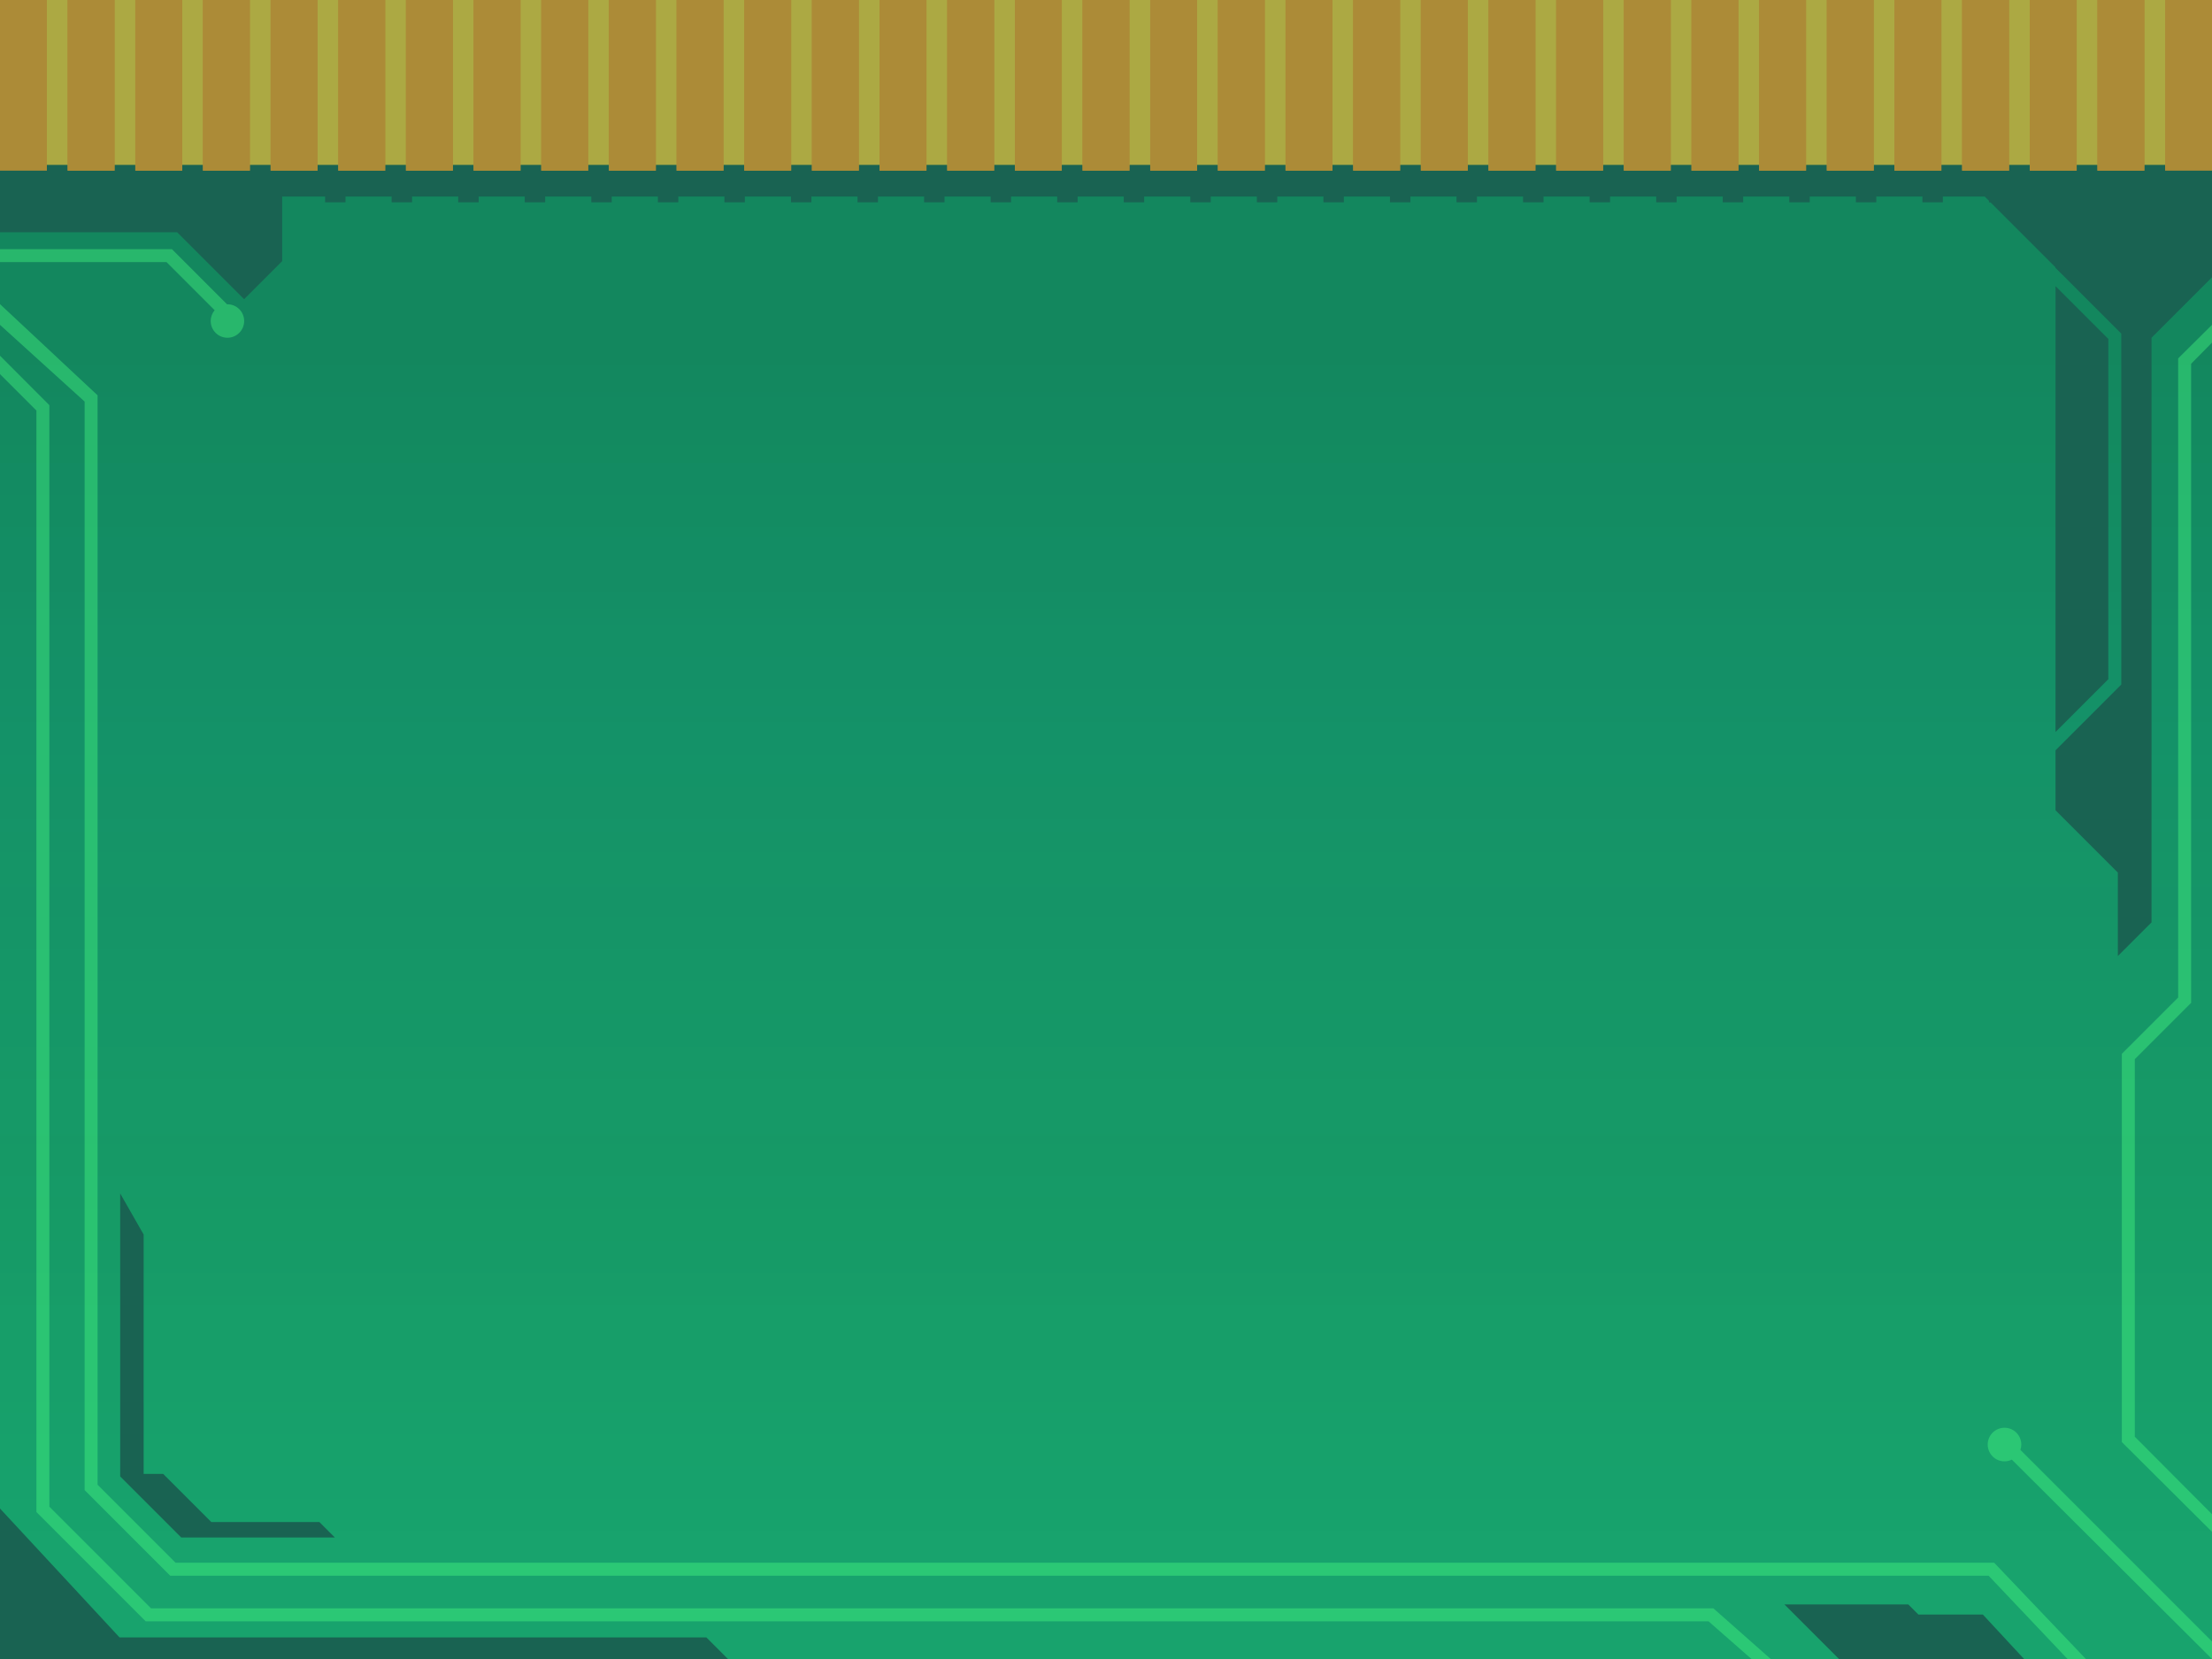
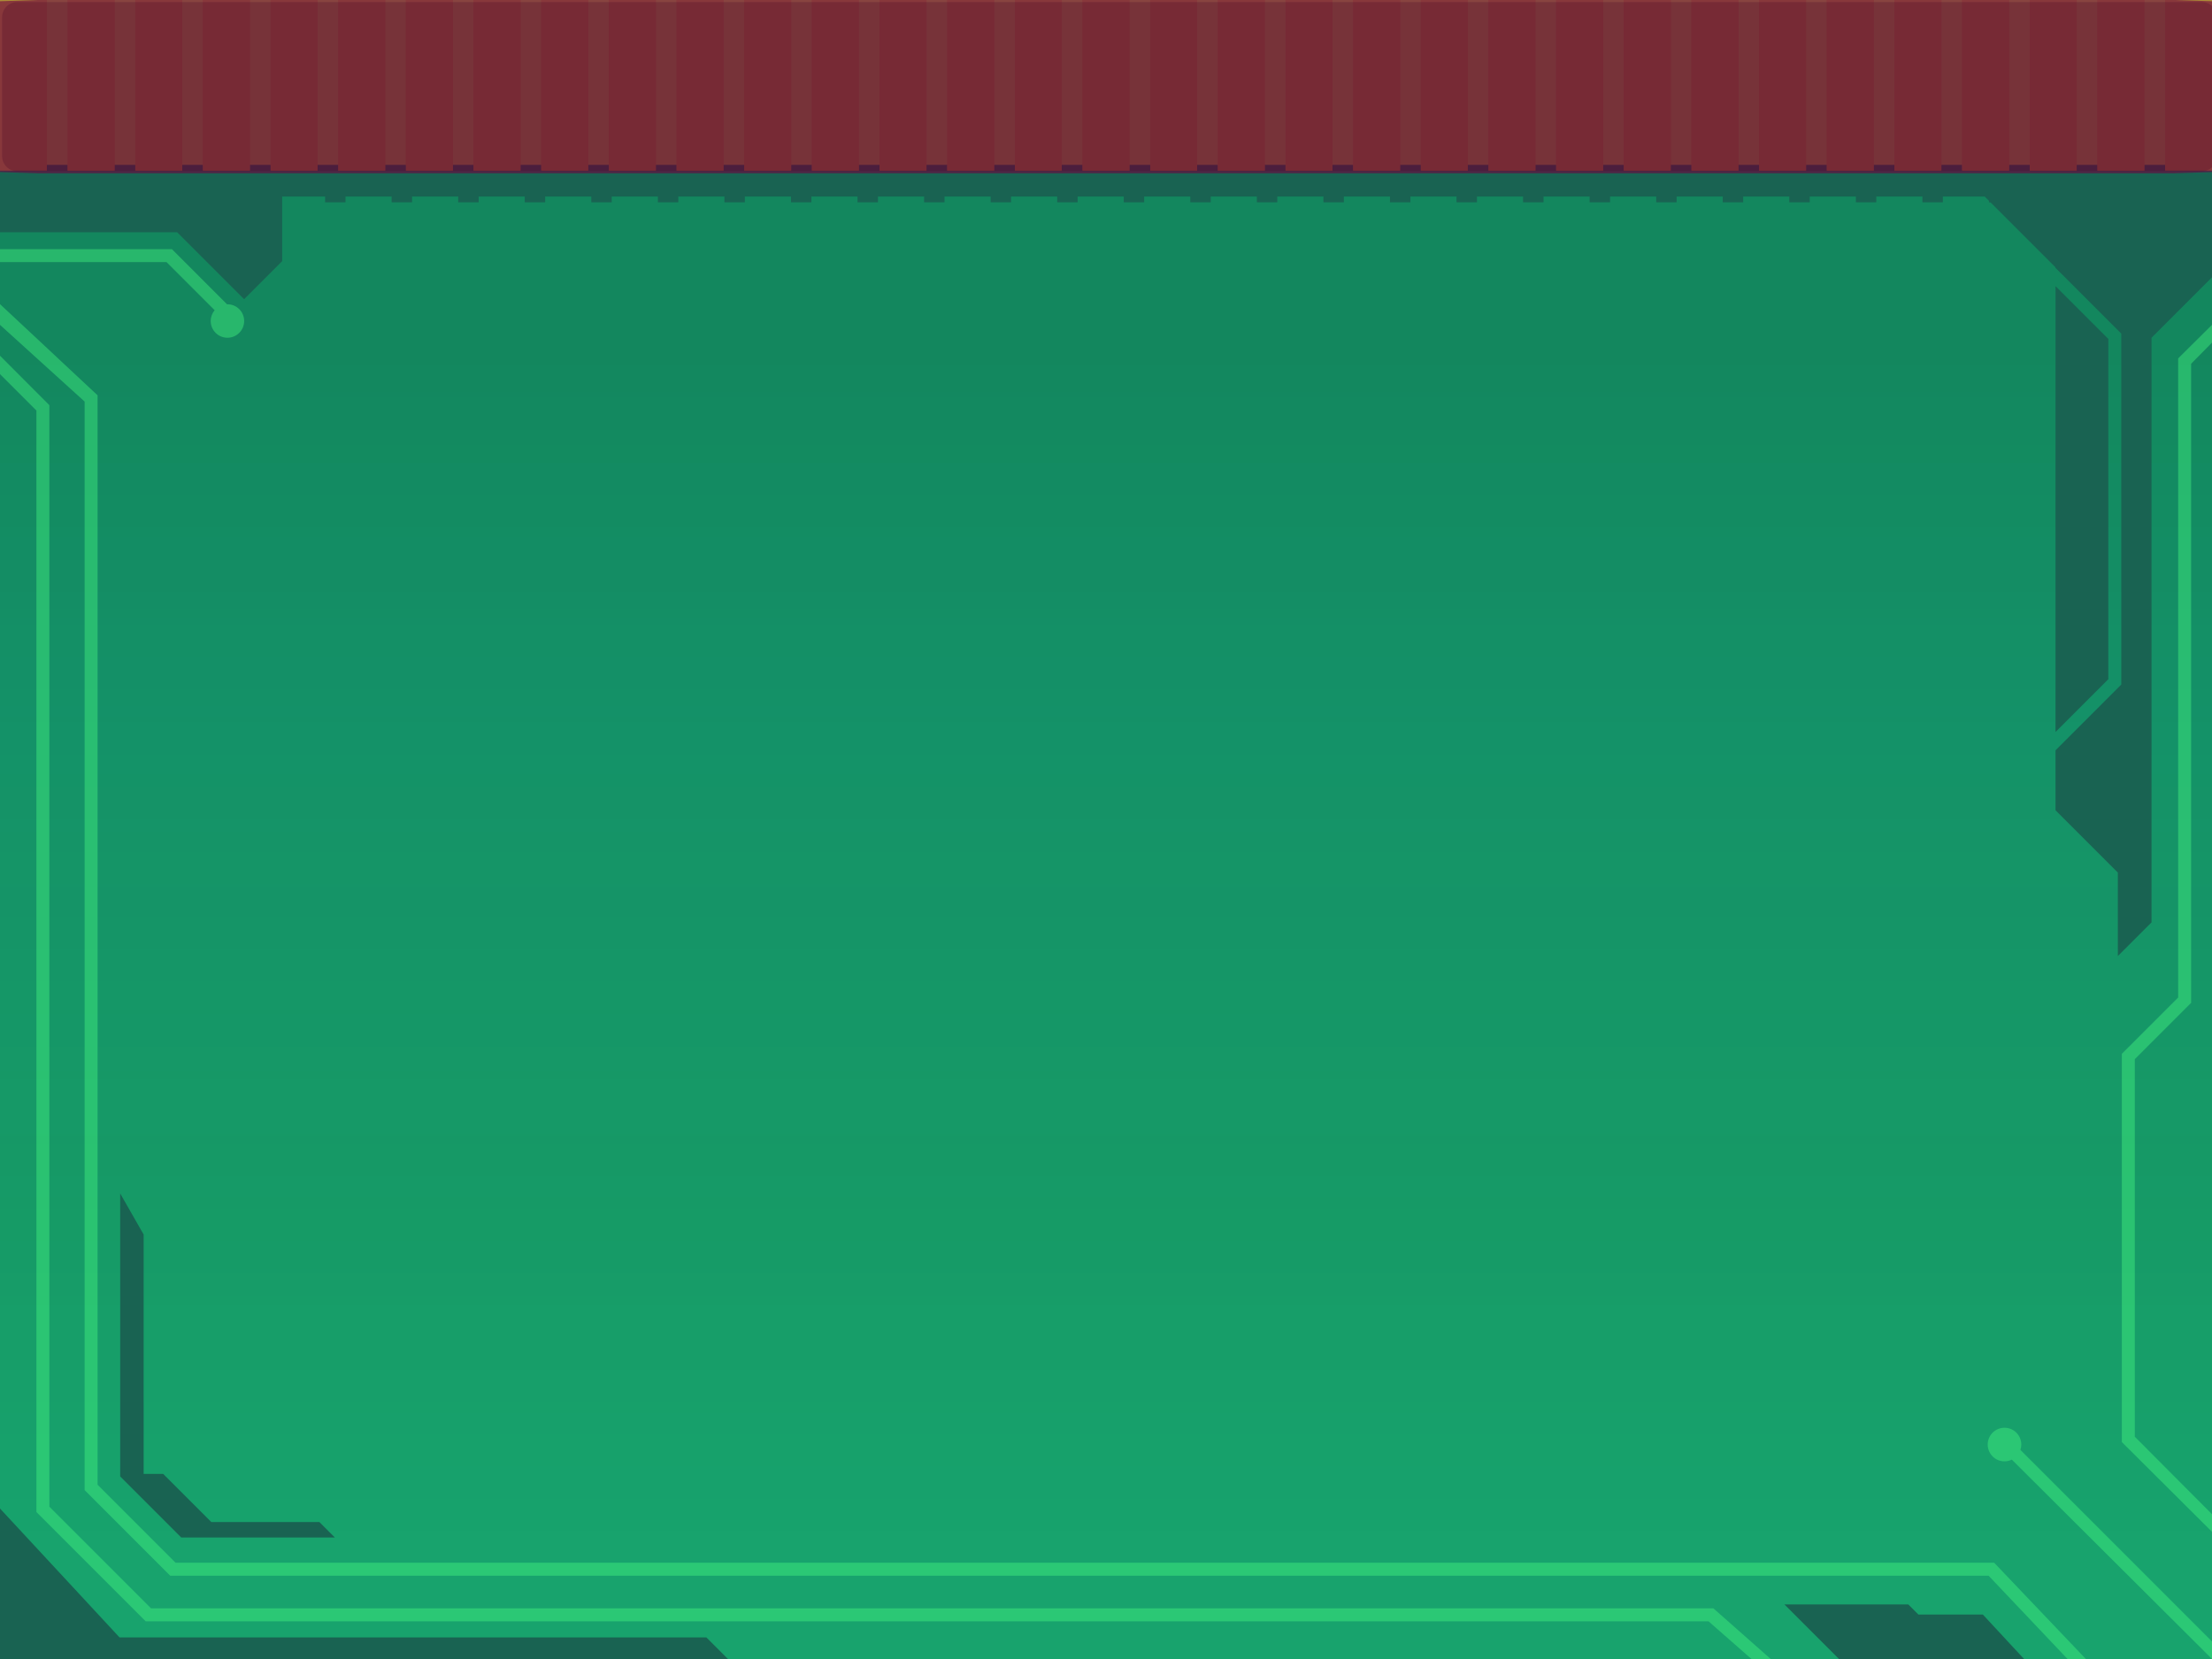
- <svg xmlns="http://www.w3.org/2000/svg" version="1.1" id="background" x="0px" y="0px" width="1024px" height="768px" viewBox="0 0 1024 768" style="enable-background:new 0 0 1024 768;" xml:space="preserve">
-   <g>
-     <g id="fondo">
-       <rect x="-0.001" style="fill:#22B573;" width="1024.002" height="768" />
+ <svg xmlns="http://www.w3.org/2000/svg" xmlns:xlink="http://www.w3.org/1999/xlink" version="1.1" id="background" x="0px" y="0px" width="1024px" height="768px" viewBox="0 0 1024 768" style="enable-background:new 0 0 1024 768;" xml:space="preserve">
+   <defs id="defs181">
+     <linearGradient id="SVGID_1_" gradientUnits="userSpaceOnUse" x1="512" y1="734.771" x2="512" y2="96.465">
+       <stop offset="0" style="stop-color:#007C61;stop-opacity:0.6" id="stop9" />
+       <stop offset="0.265" style="stop-color:#00684E;stop-opacity:0.689" id="stop11" />
+       <stop offset="0.634" style="stop-color:#005D57;stop-opacity:0.812" id="stop13" />
+       <stop offset="0.898" style="stop-color:#004F44;stop-opacity:0.9" id="stop15" />
+     </linearGradient>
+     <linearGradient xlink:href="#SVGID_1_" id="linearGradient3463" gradientUnits="userSpaceOnUse" x1="512" y1="734.771" x2="512" y2="96.465" />
+     <clipPath clipPathUnits="userSpaceOnUse" id="clipPath17719">
+       <rect style="opacity:0.25;fill:#000000;fill-opacity:1;stroke:none" id="rect17721" width="1024" height="768" x="0" y="0" />
+     </clipPath>
+   </defs>
+   <g id="layer1" style="display:inline">
+     <g id="g3">
+       <g id="fondo">
+         <rect y="0" x="-0.001" style="fill:#22b573" width="1024.002" height="768" id="rect6" />
+       </g>
+       <linearGradient id="linearGradient3179" gradientUnits="userSpaceOnUse" x1="512" y1="734.771" x2="512" y2="96.465">
+         <stop offset="0" style="stop-color:#007C61;stop-opacity:0.6" id="stop3181" />
+         <stop offset="0.265" style="stop-color:#00684E;stop-opacity:0.689" id="stop3183" />
+         <stop offset="0.634" style="stop-color:#005D57;stop-opacity:0.812" id="stop3185" />
+         <stop offset="0.898" style="stop-color:#004F44;stop-opacity:0.9" id="stop3187" />
+       </linearGradient>
+       <rect x="-0.001" y="79" style="opacity:0.5;fill:url(#linearGradient3463)" width="1024.001" height="689.32" id="rect17" />
+       <polygon style="fill:#196352" points="119.681,90.987 119.681,93.653 129.142,93.653 129.142,90.987 150.491,90.987 150.491,93.653 159.951,93.653 159.951,90.987 181.302,90.987 181.302,93.653 190.762,93.653 190.762,90.987 212.112,90.987 212.112,93.653 221.572,93.653 221.572,90.987 242.922,90.987 242.922,93.653 252.383,93.653 252.383,90.987 273.732,90.987 273.732,93.653 283.192,93.653 283.192,90.987 304.543,90.987 304.543,93.653 314.003,93.653 314.003,90.987 335.353,90.987 335.353,93.653 344.813,93.653 344.813,90.987 366.164,90.987 366.164,93.653 375.624,93.653 375.624,90.987 396.974,90.987 396.974,93.653 406.434,93.653 406.434,90.987 427.785,90.987 427.785,93.653 437.245,93.653 437.245,90.987 458.594,90.987 458.594,93.653 468.054,93.653 468.054,90.987 489.405,90.987 489.405,93.653 498.865,93.653 498.865,90.987 520.215,90.987 520.215,93.653 529.676,93.653 529.676,90.987 551.025,90.987 551.025,93.653 560.486,93.653 560.486,90.987 581.836,90.987 581.836,93.653 591.297,93.653 591.297,90.987 612.646,90.987 612.646,93.653 622.106,93.653 622.106,90.987 643.456,90.987 643.456,93.653 652.916,93.653 652.916,90.987 674.267,90.987 674.267,93.653 683.727,93.653 683.727,90.987 705.076,90.987 705.076,93.653 714.537,93.653 714.537,90.987 735.886,90.987 735.886,93.653 745.348,93.653 745.348,90.987 766.697,90.987 766.697,93.653 776.157,93.653 776.157,90.987 797.508,90.987 797.508,93.653 806.968,93.653 806.968,90.987 828.318,90.987 828.318,93.653 837.778,93.653 837.778,90.987 859.128,90.987 859.128,93.653 868.589,93.653 868.589,90.987 889.938,90.987 889.938,93.653 899.399,93.653 899.399,90.987 920.749,90.987 920.749,93.653 930.21,93.653 930.21,90.987 951.56,90.987 951.56,93.653 961.021,93.653 961.021,90.987 982.369,90.987 982.369,93.653 991.83,93.653 991.83,90.987 1013.18,90.987 1013.18,93.653 1013.18,96.837 1024,96.837 1024,71.837 -0.001,71.837 -0.001,96.837 5.9,96.837 5.9,93.653 5.9,90.987 27.25,90.987 27.25,93.653 36.711,93.653 36.711,90.987 58.061,90.987 58.061,93.653 67.521,93.653 67.521,90.987 88.871,90.987 88.871,93.653 98.331,93.653 98.331,90.987 " id="polygon19" />
+       <rect y="0" x="-0.001" style="fill:#aca943" width="1024.001" height="76.333" id="rect21" />
+       <rect y="0" x="-0.001" style="fill:#ac8b37" width="21.704" height="79" id="rect23" />
+       <rect y="0" x="31.321" style="fill:#ac8b37" width="21.704" height="79" id="rect25" />
+       <rect y="0" x="31.321" style="fill:#ac8b37" width="21.704" height="79" id="rect27" />
+       <rect y="0" x="62.643" style="fill:#ac8b37" width="21.704" height="79" id="rect29" />
+       <rect y="0" x="62.643" style="fill:#ac8b37" width="21.704" height="79" id="rect31" />
+       <rect y="0" x="93.964" style="fill:#ac8b37" width="21.704" height="79" id="rect33" />
+       <rect y="0" x="93.964" style="fill:#ac8b37" width="21.704" height="79" id="rect35" />
+       <rect y="0" x="125.286" style="fill:#ac8b37" width="21.704" height="79" id="rect37" />
+       <rect y="0" x="125.286" style="fill:#ac8b37" width="21.704" height="79" id="rect39" />
+       <rect y="0" x="156.608" style="fill:#ac8b37" width="21.704" height="79" id="rect41" />
+       <rect y="0" x="156.608" style="fill:#ac8b37" width="21.704" height="79" id="rect43" />
+       <rect y="0" x="187.93" style="fill:#ac8b37" width="21.704" height="79" id="rect45" />
+       <rect y="0" x="187.93" style="fill:#ac8b37" width="21.704" height="79" id="rect47" />
+       <rect y="0" x="219.251" style="fill:#ac8b37" width="21.704" height="79" id="rect49" />
+       <rect y="0" x="219.251" style="fill:#ac8b37" width="21.704" height="79" id="rect51" />
+       <rect y="0" x="250.573" style="fill:#ac8b37" width="21.704" height="79" id="rect53" />
+       <rect y="0" x="250.573" style="fill:#ac8b37" width="21.704" height="79" id="rect55" />
+       <rect y="0" x="281.895" style="fill:#ac8b37" width="21.704" height="79" id="rect57" />
+       <rect y="0" x="281.895" style="fill:#ac8b37" width="21.704" height="79" id="rect59" />
+       <rect y="0" x="313.217" style="fill:#ac8b37" width="21.704" height="79" id="rect61" />
+       <rect y="0" x="313.217" style="fill:#ac8b37" width="21.704" height="79" id="rect63" />
+       <rect y="0" x="344.539" style="fill:#ac8b37" width="21.704" height="79" id="rect65" />
+       <rect y="0" x="344.539" style="fill:#ac8b37" width="21.704" height="79" id="rect67" />
+       <rect y="0" x="375.86" style="fill:#ac8b37" width="21.704" height="79" id="rect69" />
+       <rect y="0" x="375.86" style="fill:#ac8b37" width="21.704" height="79" id="rect71" />
+       <rect y="0" x="407.182" style="fill:#ac8b37" width="21.704" height="79" id="rect73" />
+       <rect y="0" x="407.182" style="fill:#ac8b37" width="21.704" height="79" id="rect75" />
+       <rect y="0" x="438.504" style="fill:#ac8b37" width="21.704" height="79" id="rect77" />
+       <rect y="0" x="438.504" style="fill:#ac8b37" width="21.704" height="79" id="rect79" />
+       <rect y="0" x="469.826" style="fill:#ac8b37" width="21.704" height="79" id="rect81" />
+       <rect y="0" x="469.826" style="fill:#ac8b37" width="21.704" height="79" id="rect83" />
+       <rect y="0" x="501.147" style="fill:#ac8b37" width="21.704" height="79" id="rect85" />
+       <rect y="0" x="501.147" style="fill:#ac8b37" width="21.704" height="79" id="rect87" />
+       <rect y="0" x="532.469" style="fill:#ac8b37" width="21.705" height="79" id="rect89" />
+       <rect y="0" x="532.469" style="fill:#ac8b37" width="21.705" height="79" id="rect91" />
+       <rect y="0" x="563.791" style="fill:#ac8b37" width="21.704" height="79" id="rect93" />
+       <rect y="0" x="563.791" style="fill:#ac8b37" width="21.704" height="79" id="rect95" />
+       <rect y="0" x="595.112" style="fill:#ac8b37" width="21.705" height="79" id="rect97" />
+       <rect y="0" x="595.112" style="fill:#ac8b37" width="21.705" height="79" id="rect99" />
+       <rect y="0" x="626.435" style="fill:#ac8b37" width="21.704" height="79" id="rect101" />
+       <rect y="0" x="626.435" style="fill:#ac8b37" width="21.704" height="79" id="rect103" />
+       <rect y="0" x="657.756" style="fill:#ac8b37" width="21.705" height="79" id="rect105" />
+       <rect y="0" x="657.756" style="fill:#ac8b37" width="21.705" height="79" id="rect107" />
+       <rect y="0" x="689.078" style="fill:#ac8b37" width="21.704" height="79" id="rect109" />
+       <rect y="0" x="689.078" style="fill:#ac8b37" width="21.704" height="79" id="rect111" />
+       <rect y="0" x="720.399" style="fill:#ac8b37" width="21.705" height="79" id="rect113" />
+       <rect y="0" x="720.399" style="fill:#ac8b37" width="21.705" height="79" id="rect115" />
+       <rect y="0" x="751.722" style="fill:#ac8b37" width="21.704" height="79" id="rect117" />
+       <rect y="0" x="751.722" style="fill:#ac8b37" width="21.704" height="79" id="rect119" />
+       <rect y="0" x="783.043" style="fill:#ac8b37" width="21.705" height="79" id="rect121" />
+       <rect y="0" x="783.043" style="fill:#ac8b37" width="21.705" height="79" id="rect123" />
+       <rect y="0" x="814.365" style="fill:#ac8b37" width="21.704" height="79" id="rect125" />
+       <rect y="0" x="814.365" style="fill:#ac8b37" width="21.704" height="79" id="rect127" />
+       <rect y="0" x="845.687" style="fill:#ac8b37" width="21.705" height="79" id="rect129" />
+       <rect y="0" x="845.687" style="fill:#ac8b37" width="21.705" height="79" id="rect131" />
+       <rect y="0" x="877.009" style="fill:#ac8b37" width="21.704" height="79" id="rect133" />
+       <rect y="0" x="877.009" style="fill:#ac8b37" width="21.704" height="79" id="rect135" />
+       <rect y="0" x="908.33" style="fill:#ac8b37" width="21.705" height="79" id="rect137" />
+       <rect y="0" x="908.33" style="fill:#ac8b37" width="21.705" height="79" id="rect139" />
+       <rect y="0" x="939.652" style="fill:#ac8b37" width="21.704" height="79" id="rect141" />
+       <rect y="0" x="939.652" style="fill:#ac8b37" width="21.704" height="79" id="rect143" />
+       <rect y="0" x="970.974" style="fill:#ac8b37" width="21.704" height="79" id="rect145" />
+       <rect y="0" x="970.974" style="fill:#ac8b37" width="21.704" height="79" id="rect147" />
+       <rect y="0" x="1002.296" style="fill:#ac8b37" width="21.704" height="79" id="rect149" />
+       <g id="g151">
+         <path style="opacity:0.4;fill:#48ff82" d="m 99.369,143.612 c -1.139,1.349 -1.829,3.089 -1.829,4.993 0,4.278 3.468,7.745 7.746,7.745 4.277,0 7.745,-3.467 7.745,-7.745 0,-4.278 -3.468,-7.745 -7.745,-7.745 -0.059,0 -0.116,0.007 -0.175,0.009 L 79.577,115.334 H 0 v 6 h 77.091 l 22.278,22.278 z" id="path153" />
+         <polygon style="opacity:0.4;fill:#48ff82" points="39.173,185.9 39.173,689.816 78.8,729.443 920.587,729.443 957.179,768.056 965.608,768 923.163,723.443 81.285,723.443 45.173,687.332 45.173,183 0,140.795 0,150.387 " id="polygon155" />
+         <polygon style="opacity:0.4;fill:#48ff82" points="16.855,190.051 16.855,699.96 67.448,750.554 790.923,750.554 810.812,768 819.867,768.133 793.181,744.554 69.934,744.554 22.855,697.476 22.855,187.565 0,164.667 0,173.196 " id="polygon157" />
+         <polygon style="opacity:0.4;fill:#48ff82" points="1024,158.604 1024,150.375 1008.335,165.907 1008.335,461.774 982.266,487.844 982.266,667.582 1024.001,709.125 1024,700.969 988.266,665.098 988.266,490.328 1014.335,464.259 1014.335,168.392 " id="polygon159" />
+         <path style="opacity:0.4;fill:#48ff82" d="m 935.309,671.198 c 0.261,-0.778 0.408,-1.607 0.408,-2.474 0,-4.295 -3.481,-7.776 -7.776,-7.776 -4.295,0 -7.776,3.481 -7.776,7.776 0,4.295 3.481,7.776 7.776,7.776 1.22,0 2.37,-0.289 3.397,-0.789 L 1024.001,768 1024,759.89 935.309,671.198 z" id="path161" />
+       </g>
+       <polygon style="fill:#196352" points="954.286,82.25 910.039,82.25 954.286,126.497 " id="polygon163" />
+       <polygon style="fill:#196352" points="0,705 -0.001,698.334 55.333,758 327,758 339,770 0,770 " id="polygon165" />
+       <polygon style="fill:#196352" points="66.495,571.5 55.643,552.5 55.643,683.5 83.884,711.741 155,711.741 147.851,704.592 97.816,704.592 75.536,682.311 66.495,682.311 " id="polygon167" />
+       <polygon style="fill:#196352" points="883.402,742.736 826.069,742.736 851.402,768.07 937.07,768.07 917.9,747.403 888.069,747.403 " id="polygon169" />
+       <polygon style="fill:#196352" points="0,88 0,107.5 82,107.5 113.005,138.505 130.629,120.881 130.629,88 " id="polygon171" />
+       <g id="g173">
+         <polygon style="fill:#196352" points="982,316.909 951.56,347.35 951.56,375.091 980.412,403.943 980.412,442.588 996.009,426.991 996.009,156.35 1024.771,127.587 1024.771,84.338 951.56,84.338 951.56,90.987 951.56,123.983 982,154.424 " id="polygon175" />
+         <polygon style="fill:#196352" points="951.56,132.469 951.56,324.094 951.56,338.864 976,314.424 976,156.909 " id="polygon177" />
+       </g>
    </g>
-     <linearGradient id="SVGID_1_" gradientUnits="userSpaceOnUse" x1="512" y1="734.771" x2="512" y2="96.465">
-       <stop offset="0" style="stop-color:#007C61;stop-opacity:0.6" />
-       <stop offset="0.265" style="stop-color:#00684E;stop-opacity:0.689" />
-       <stop offset="0.634" style="stop-color:#005D57;stop-opacity:0.812" />
-       <stop offset="0.898" style="stop-color:#004F44;stop-opacity:0.9" />
-     </linearGradient>
-     <rect x="-0.001" y="79" style="opacity:0.5;fill:url(#SVGID_1_);" width="1024.001" height="689.32" />
-     <polygon style="fill:#196352;" points="-0.001,71.837 -0.001,96.837 5.9,96.837 5.9,93.653 5.9,90.987 27.25,90.987 27.25,93.653    36.711,93.653 36.711,90.987 58.061,90.987 58.061,93.653 67.521,93.653 67.521,90.987 88.871,90.987 88.871,93.653 98.331,93.653    98.331,90.987 119.681,90.987 119.681,93.653 129.142,93.653 129.142,90.987 150.491,90.987 150.491,93.653 159.951,93.653    159.951,90.987 181.302,90.987 181.302,93.653 190.762,93.653 190.762,90.987 212.112,90.987 212.112,93.653 221.572,93.653    221.572,90.987 242.922,90.987 242.922,93.653 252.383,93.653 252.383,90.987 273.732,90.987 273.732,93.653 283.192,93.653    283.192,90.987 304.543,90.987 304.543,93.653 314.003,93.653 314.003,90.987 335.353,90.987 335.353,93.653 344.813,93.653    344.813,90.987 366.164,90.987 366.164,93.653 375.624,93.653 375.624,90.987 396.974,90.987 396.974,93.653 406.434,93.653    406.434,90.987 427.785,90.987 427.785,93.653 437.245,93.653 437.245,90.987 458.594,90.987 458.594,93.653 468.054,93.653    468.054,90.987 489.405,90.987 489.405,93.653 498.865,93.653 498.865,90.987 520.215,90.987 520.215,93.653 529.676,93.653    529.676,90.987 551.025,90.987 551.025,93.653 560.486,93.653 560.486,90.987 581.836,90.987 581.836,93.653 591.297,93.653    591.297,90.987 612.646,90.987 612.646,93.653 622.106,93.653 622.106,90.987 643.456,90.987 643.456,93.653 652.916,93.653    652.916,90.987 674.267,90.987 674.267,93.653 683.727,93.653 683.727,90.987 705.076,90.987 705.076,93.653 714.537,93.653    714.537,90.987 735.886,90.987 735.886,93.653 745.348,93.653 745.348,90.987 766.697,90.987 766.697,93.653 776.157,93.653    776.157,90.987 797.508,90.987 797.508,93.653 806.968,93.653 806.968,90.987 828.318,90.987 828.318,93.653 837.778,93.653    837.778,90.987 859.128,90.987 859.128,93.653 868.589,93.653 868.589,90.987 889.938,90.987 889.938,93.653 899.399,93.653    899.399,90.987 920.749,90.987 920.749,93.653 930.21,93.653 930.21,90.987 951.56,90.987 951.56,93.653 961.021,93.653    961.021,90.987 982.369,90.987 982.369,93.653 991.83,93.653 991.83,90.987 1013.18,90.987 1013.18,93.653 1013.18,96.837    1024,96.837 1024,71.837  " />
-     <rect x="-0.001" style="fill:#ACA943;" width="1024.001" height="76.333" />
-     <rect x="-0.001" style="fill:#AC8B37;" width="21.704" height="79" />
-     <rect x="31.321" style="fill:#AC8B37;" width="21.704" height="79" />
-     <rect x="31.321" style="fill:#AC8B37;" width="21.704" height="79" />
-     <rect x="62.643" style="fill:#AC8B37;" width="21.704" height="79" />
-     <rect x="62.643" style="fill:#AC8B37;" width="21.704" height="79" />
-     <rect x="93.964" style="fill:#AC8B37;" width="21.704" height="79" />
-     <rect x="93.964" style="fill:#AC8B37;" width="21.704" height="79" />
-     <rect x="125.286" style="fill:#AC8B37;" width="21.704" height="79" />
-     <rect x="125.286" style="fill:#AC8B37;" width="21.704" height="79" />
-     <rect x="156.608" style="fill:#AC8B37;" width="21.704" height="79" />
-     <rect x="156.608" style="fill:#AC8B37;" width="21.704" height="79" />
-     <rect x="187.93" style="fill:#AC8B37;" width="21.704" height="79" />
-     <rect x="187.93" style="fill:#AC8B37;" width="21.704" height="79" />
-     <rect x="219.251" style="fill:#AC8B37;" width="21.704" height="79" />
-     <rect x="219.251" style="fill:#AC8B37;" width="21.704" height="79" />
-     <rect x="250.573" style="fill:#AC8B37;" width="21.704" height="79" />
-     <rect x="250.573" style="fill:#AC8B37;" width="21.704" height="79" />
-     <rect x="281.895" style="fill:#AC8B37;" width="21.704" height="79" />
-     <rect x="281.895" style="fill:#AC8B37;" width="21.704" height="79" />
-     <rect x="313.217" style="fill:#AC8B37;" width="21.704" height="79" />
-     <rect x="313.217" style="fill:#AC8B37;" width="21.704" height="79" />
-     <rect x="344.539" style="fill:#AC8B37;" width="21.704" height="79" />
-     <rect x="344.539" style="fill:#AC8B37;" width="21.704" height="79" />
-     <rect x="375.86" style="fill:#AC8B37;" width="21.704" height="79" />
-     <rect x="375.86" style="fill:#AC8B37;" width="21.704" height="79" />
-     <rect x="407.182" style="fill:#AC8B37;" width="21.704" height="79" />
-     <rect x="407.182" style="fill:#AC8B37;" width="21.704" height="79" />
-     <rect x="438.504" style="fill:#AC8B37;" width="21.704" height="79" />
-     <rect x="438.504" style="fill:#AC8B37;" width="21.704" height="79" />
-     <rect x="469.826" style="fill:#AC8B37;" width="21.704" height="79" />
-     <rect x="469.826" style="fill:#AC8B37;" width="21.704" height="79" />
-     <rect x="501.147" style="fill:#AC8B37;" width="21.704" height="79" />
-     <rect x="501.147" style="fill:#AC8B37;" width="21.704" height="79" />
-     <rect x="532.469" style="fill:#AC8B37;" width="21.705" height="79" />
-     <rect x="532.469" style="fill:#AC8B37;" width="21.705" height="79" />
-     <rect x="563.791" style="fill:#AC8B37;" width="21.704" height="79" />
-     <rect x="563.791" style="fill:#AC8B37;" width="21.704" height="79" />
-     <rect x="595.112" style="fill:#AC8B37;" width="21.705" height="79" />
-     <rect x="595.112" style="fill:#AC8B37;" width="21.705" height="79" />
-     <rect x="626.435" style="fill:#AC8B37;" width="21.704" height="79" />
-     <rect x="626.435" style="fill:#AC8B37;" width="21.704" height="79" />
-     <rect x="657.756" style="fill:#AC8B37;" width="21.705" height="79" />
-     <rect x="657.756" style="fill:#AC8B37;" width="21.705" height="79" />
-     <rect x="689.078" style="fill:#AC8B37;" width="21.704" height="79" />
-     <rect x="689.078" style="fill:#AC8B37;" width="21.704" height="79" />
-     <rect x="720.399" style="fill:#AC8B37;" width="21.705" height="79" />
-     <rect x="720.399" style="fill:#AC8B37;" width="21.705" height="79" />
-     <rect x="751.722" style="fill:#AC8B37;" width="21.704" height="79" />
-     <rect x="751.722" style="fill:#AC8B37;" width="21.704" height="79" />
-     <rect x="783.043" style="fill:#AC8B37;" width="21.705" height="79" />
-     <rect x="783.043" style="fill:#AC8B37;" width="21.705" height="79" />
-     <rect x="814.365" style="fill:#AC8B37;" width="21.704" height="79" />
-     <rect x="814.365" style="fill:#AC8B37;" width="21.704" height="79" />
-     <rect x="845.687" style="fill:#AC8B37;" width="21.705" height="79" />
-     <rect x="845.687" style="fill:#AC8B37;" width="21.705" height="79" />
-     <rect x="877.009" style="fill:#AC8B37;" width="21.704" height="79" />
-     <rect x="877.009" style="fill:#AC8B37;" width="21.704" height="79" />
-     <rect x="908.33" style="fill:#AC8B37;" width="21.705" height="79" />
-     <rect x="908.33" style="fill:#AC8B37;" width="21.705" height="79" />
-     <rect x="939.652" style="fill:#AC8B37;" width="21.704" height="79" />
-     <rect x="939.652" style="fill:#AC8B37;" width="21.704" height="79" />
-     <rect x="970.974" style="fill:#AC8B37;" width="21.704" height="79" />
-     <rect x="970.974" style="fill:#AC8B37;" width="21.704" height="79" />
-     <rect x="1002.296" style="fill:#AC8B37;" width="21.704" height="79" />
-     <g>
-       <path style="opacity:0.4;fill:#48FF82;" d="M99.369,143.612c-1.139,1.349-1.829,3.089-1.829,4.993c0,4.278,3.468,7.745,7.746,7.745    c4.277,0,7.745-3.467,7.745-7.745s-3.468-7.745-7.745-7.745c-0.059,0-0.116,0.007-0.175,0.009l-25.534-25.535H0v6h77.091    L99.369,143.612z" />
-       <polygon style="opacity:0.4;fill:#48FF82;" points="81.285,723.443 45.173,687.332 45.173,183 0,140.795 0,150.387 39.173,185.9 39.173,689.816     78.8,729.443 920.587,729.443 957.179,768.056 965.608,768 923.163,723.443   " />
-       <polygon style="opacity:0.4;fill:#48FF82;" points="69.934,744.554 22.855,697.476 22.855,187.565 0,164.667 0,173.196 16.855,190.051 16.855,699.96     67.448,750.554 790.923,750.554 810.812,768 819.867,768.133 793.181,744.554   " />
-       <polygon style="opacity:0.4;fill:#48FF82;" points="1024,700.969 988.266,665.098 988.266,490.328 1014.335,464.259 1014.335,168.392 1024,158.604     1024,150.375 1008.335,165.907 1008.335,461.774 982.266,487.844 982.266,667.582 1024.001,709.125   " />
-       <path style="opacity:0.4;fill:#48FF82;" d="M935.309,671.198c0.261-0.778,0.408-1.607,0.408-2.474c0-4.295-3.481-7.776-7.776-7.776    s-7.776,3.481-7.776,7.776s3.481,7.776,7.776,7.776c1.22,0,2.37-0.289,3.397-0.789L1024.001,768l-0.001-8.11L935.309,671.198z" />
-     </g>
-     <polygon style="fill:#196352;" points="910.039,82.25 954.286,126.497 954.286,82.25  " />
-     <polygon style="fill:#196352;" points="-0.001,698.334 55.333,758 327,758 339,770 0,770 0,705  " />
-     <polygon style="fill:#196352;" points="55.643,552.5 55.643,683.5 83.884,711.741 155,711.741 147.851,704.592 97.816,704.592    75.536,682.311 66.495,682.311 66.495,571.5  " />
-     <polygon style="fill:#196352;" points="826.069,742.736 851.402,768.07 937.07,768.07 917.9,747.403 888.069,747.403 883.402,742.736  " />
-     <polygon style="fill:#196352;" points="0,107.5 82,107.5 113.005,138.505 130.629,120.881 130.629,88 0,88  " />
-     <g>
-       <polygon style="fill:#196352;" points="951.56,84.338 951.56,90.987 951.56,123.983 982,154.424 982,316.909 951.56,347.35     951.56,375.091 980.412,403.943 980.412,442.588 996.009,426.991 996.009,156.35 1024.771,127.587 1024.771,84.338   " />
-       <polygon style="fill:#196352;" points="976,314.424 976,156.909 951.56,132.469 951.56,324.094 951.56,338.864   " />
-     </g>
+     <rect style="opacity:0.25;fill:#000000;fill-opacity:1;stroke:none" id="rect3485" width="1025.304" height="78.268" x="0.978" y="0.978" rx="7" ry="7" />
+     <polygon transform="matrix(3.265025,0,0,0.1089539,-2292.443,-1.525355)" style="opacity:0.6;fill:#6f003e;display:inline" points="702.121,19.313 702.121,745 707.435,750.313 1010.435,750.313 1015.748,745 1015.748,19.313 1010.435,14 707.435,14 " id="TitleBar" />
  </g>
</svg>
